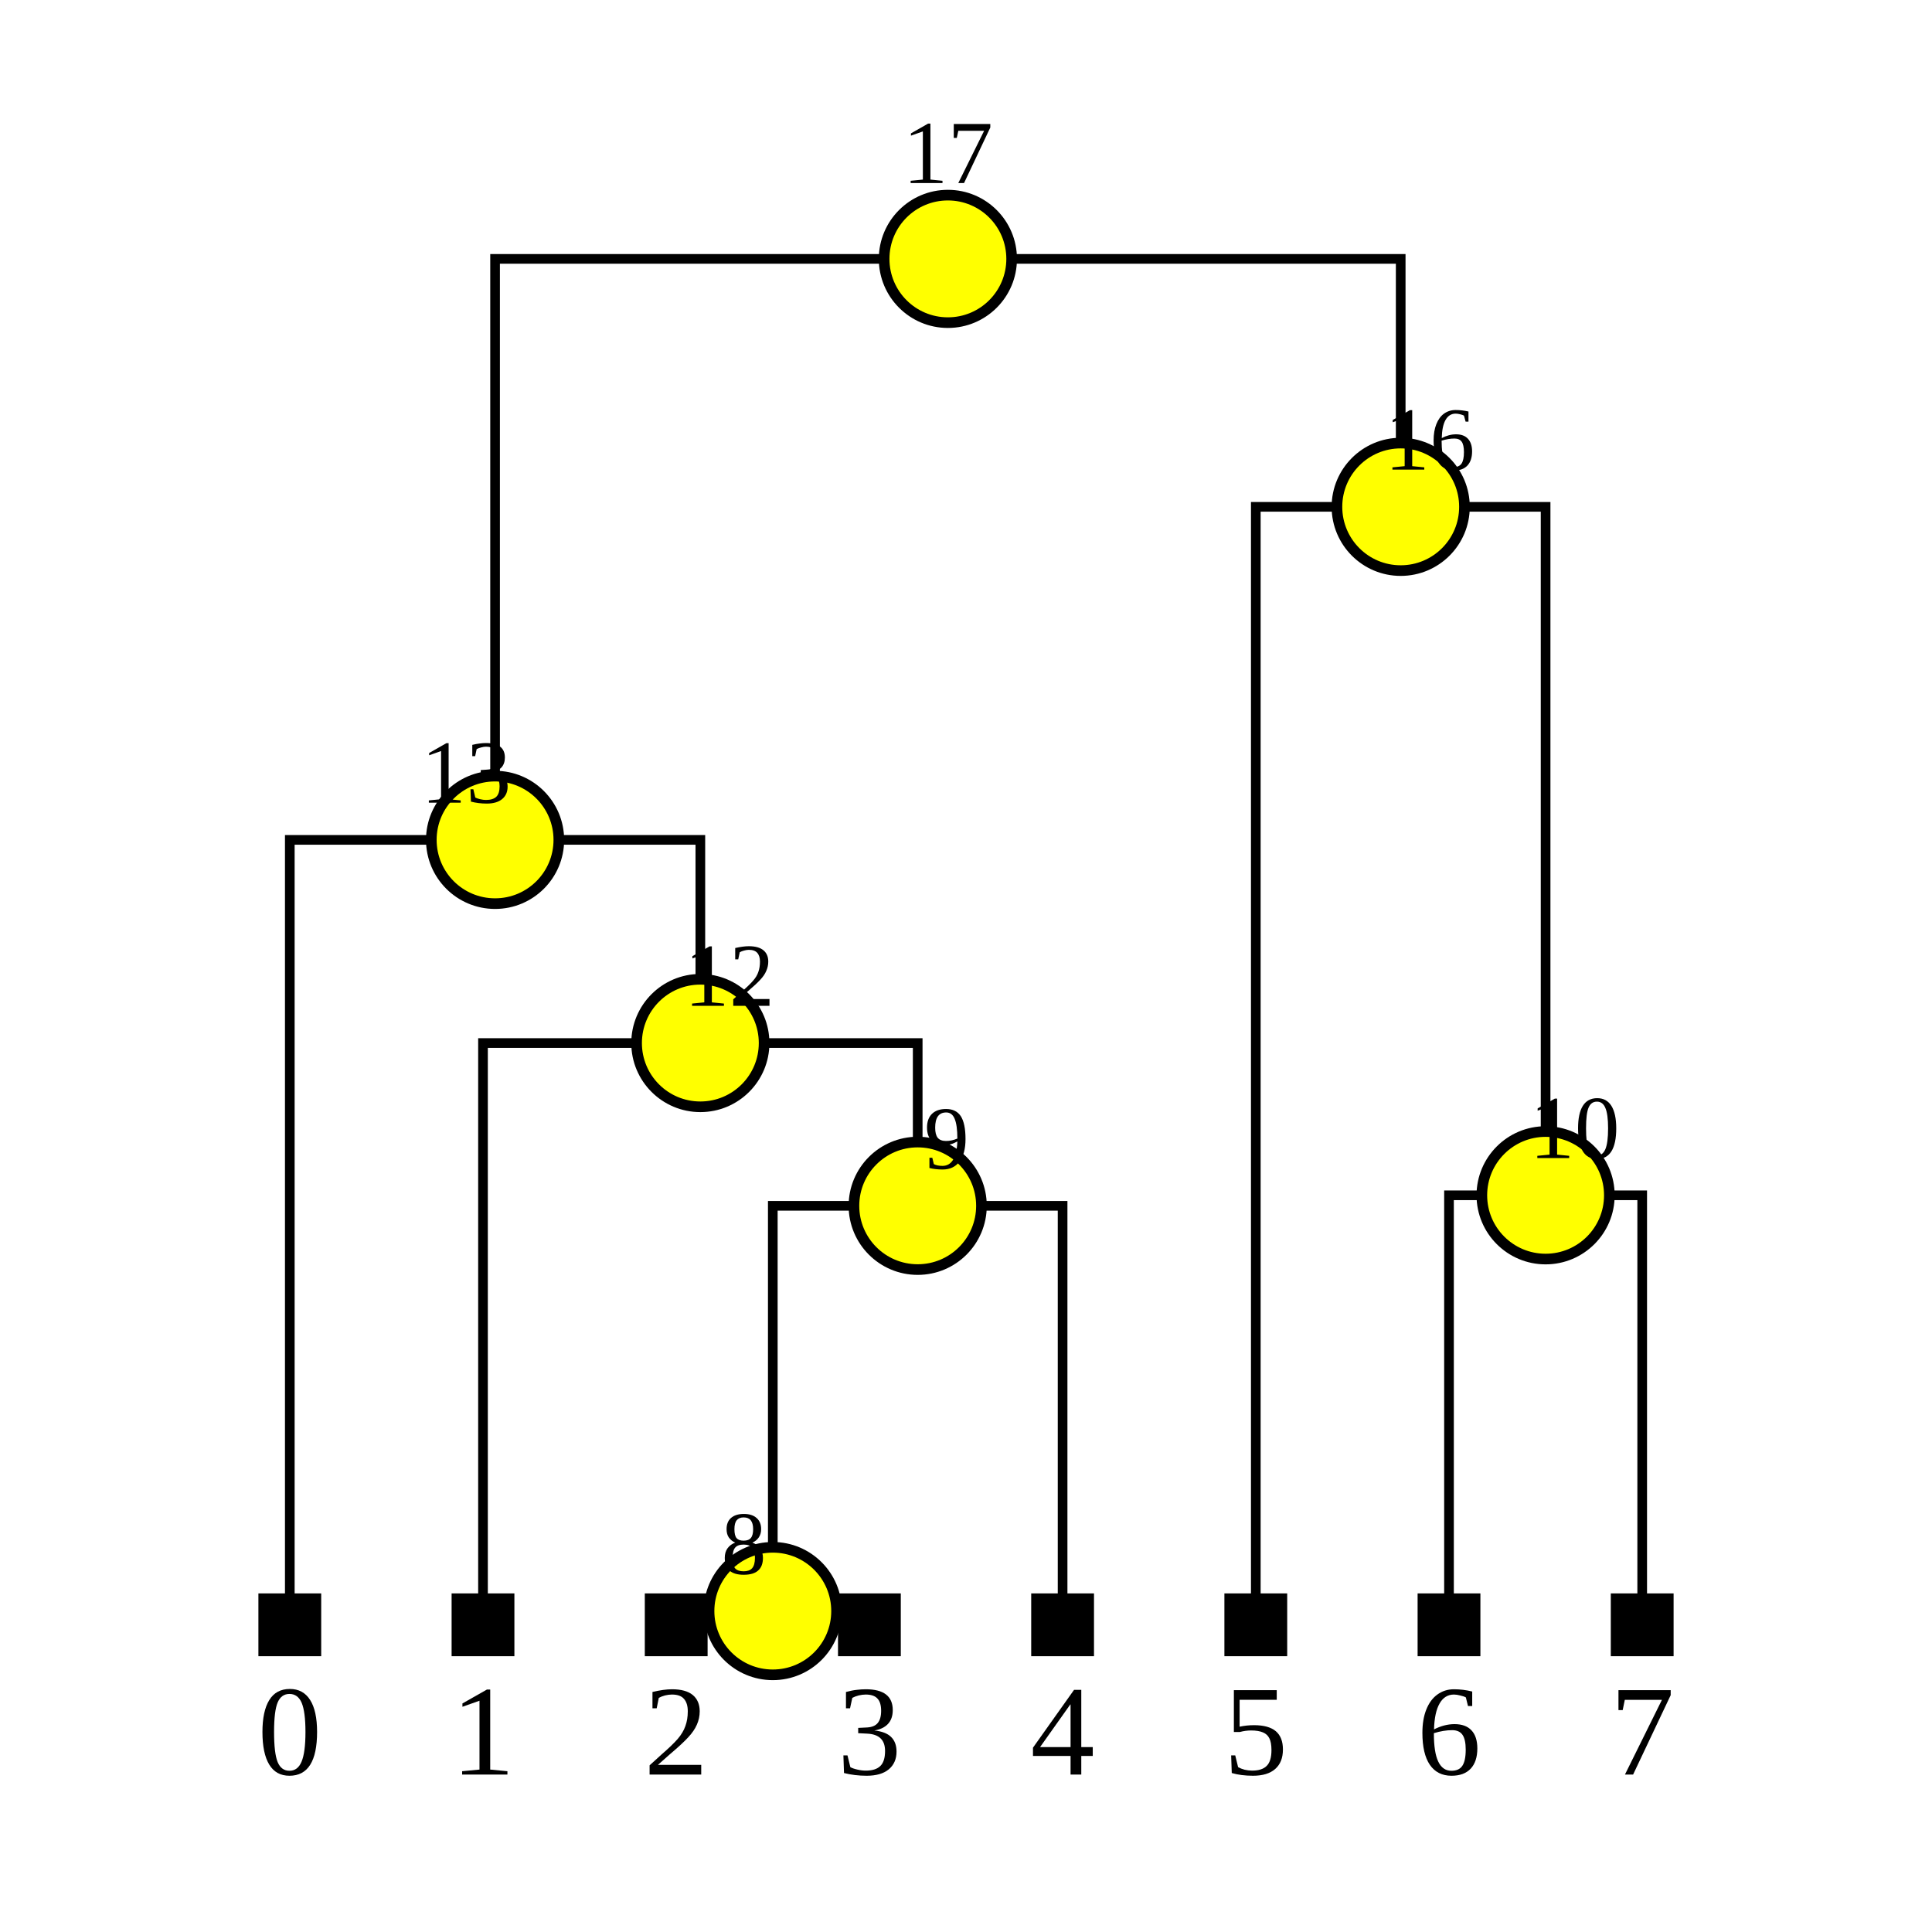
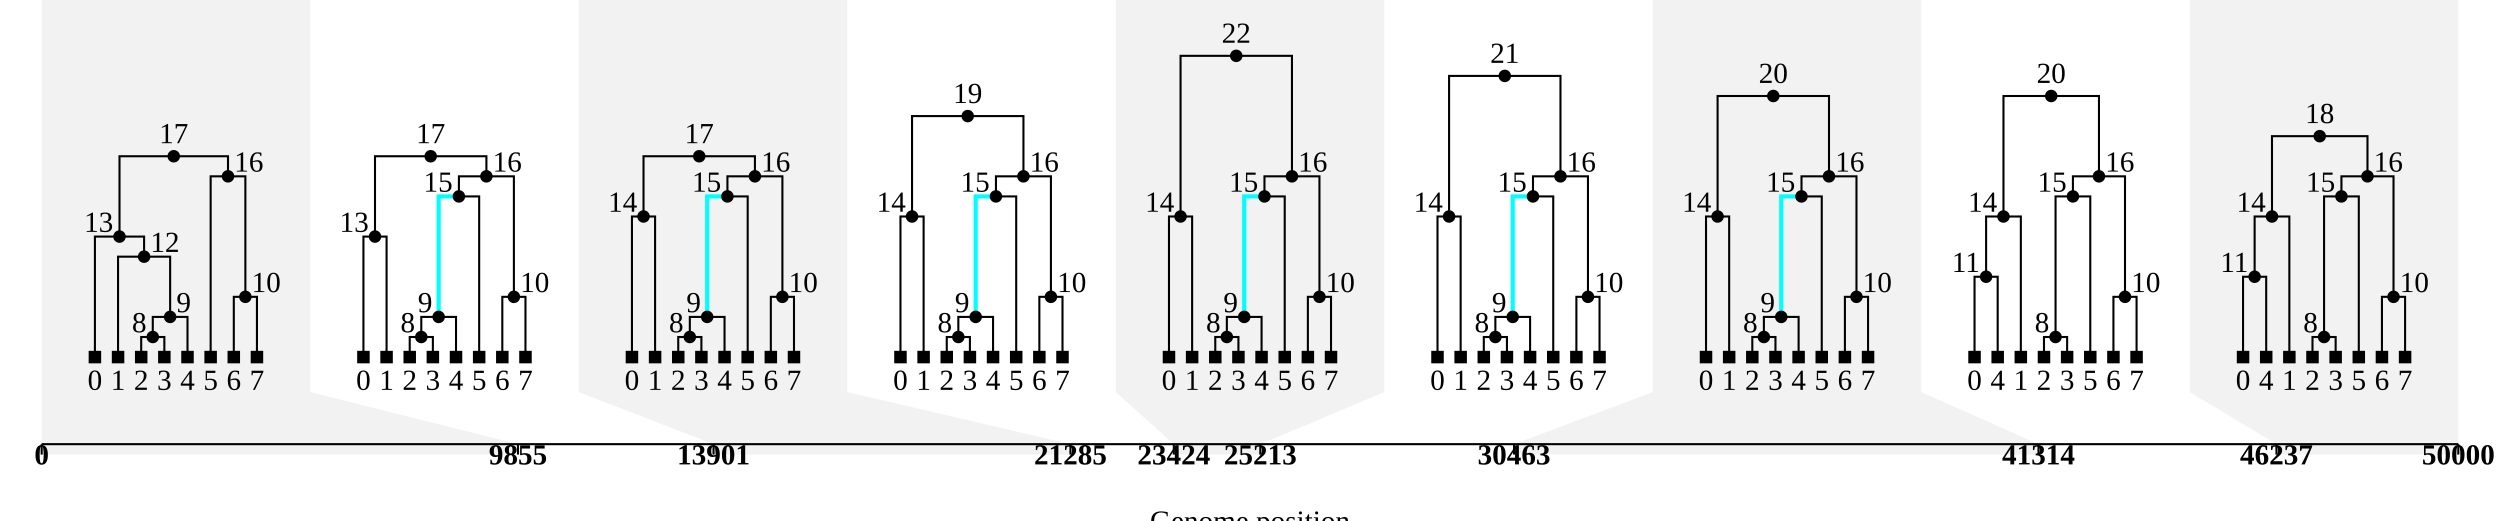
- <svg xmlns="http://www.w3.org/2000/svg" baseProfile="full" height="200" version="1.1" width="200">
+ <svg xmlns="http://www.w3.org/2000/svg" baseProfile="full" height="250" version="1.1" width="1200">
  <defs>
-     <style type="text/css">.background path {fill: #808080; fill-opacity:0}.background path:nth-child(odd) {fill-opacity:.1}.axes {font-size: 14px}.x-axis .tick .lab {font-weight: bold}.axes, .tree {font-size: 14px; text-anchor:middle}.y-axis line.grid {stroke: #FAFAFA}.y-axis &gt; .lab text {transform: translateX(0.8em) rotate(-90deg)}.x-axis .tick g {transform: translateY(0.9em)}.x-axis &gt; .lab text {transform: translateY(-0.8em)}.axes line, .edge {stroke:black; fill:none}.node &gt; .sym {fill: black; stroke: none}.site &gt; .sym {stroke: black}.mut text {fill: red; font-style: italic}.mut.extra text {fill: hotpink}.mut line {fill: none; stroke: none}.mut .sym {fill: none; stroke: red}.mut.extra .sym {stroke: hotpink}.node .mut .sym {stroke-width: 1.5px}.tree text, .tree-sequence text {dominant-baseline: central}.plotbox .lab.lft {text-anchor: end}.plotbox .lab.rgt {text-anchor: start}.node &gt; .sym {transform: scale(2.2); fill: yellow; stroke: black; stroke-width: 0.5px}.node.leaf &gt; .sym {transform: scale(1); fill:black}.tree .node &gt; .lab {transform: translate(0, 0); text-anchor: middle; font-size: 7pt}.node.leaf &gt; .lab {transform: translate(0, 12px); font-size: 10pt}</style>
+     <style type="text/css">.background path {fill: #808080; fill-opacity:0}.background path:nth-child(odd) {fill-opacity:.1}.axes {font-size: 14px}.x-axis .tick .lab {font-weight: bold}.axes, .tree {font-size: 14px; text-anchor:middle}.y-axis line.grid {stroke: #FAFAFA}.y-axis &gt; .lab text {transform: translateX(0.8em) rotate(-90deg)}.x-axis .tick g {transform: translateY(0.9em)}.x-axis &gt; .lab text {transform: translateY(-0.8em)}.axes line, .edge {stroke:black; fill:none}.node &gt; .sym {fill: black; stroke: none}.site &gt; .sym {stroke: black}.mut text {fill: red; font-style: italic}.mut.extra text {fill: hotpink}.mut line {fill: none; stroke: none}.mut .sym {fill: none; stroke: red}.mut.extra .sym {stroke: hotpink}.node .mut .sym {stroke-width: 1.5px}.tree text, .tree-sequence text {dominant-baseline: central}.plotbox .lab.lft {text-anchor: end}.plotbox .lab.rgt {text-anchor: start}.a15.n9 &gt; .edge {stroke: cyan; stroke-width: 2px}</style>
  </defs>
-   <g class="tree t0">
-     <g class="plotbox">
-       <g class="node n17 p3 root" transform="translate(98.125 26.8)">
-         <g class="a17 node n13 p3" transform="translate(-46.875 60.1436)">
-           <g class="a13 i0 leaf node n0 p0 sample" transform="translate(-21.25 81.2564)">
-             <path class="edge" d="M 0 0 V -81.256 H 21.25" />
-             <rect class="sym" height="6" width="6" x="-3" y="-3" />
-             <text class="lab" transform="translate(0 11)">0</text>
-           </g>
-           <g class="a13 node n12 p3" transform="translate(21.25 21.0315)">
-             <g class="a12 i0 leaf node n1 p0 sample" transform="translate(-22.5 60.2248)">
-               <path class="edge" d="M 0 0 V -60.225 H 22.5" />
-               <rect class="sym" height="6" width="6" x="-3" y="-3" />
-               <text class="lab" transform="translate(0 11)">1</text>
-             </g>
-             <g class="a12 node n9 p3" transform="translate(22.5 16.8503)">
-               <g class="a9 i2 leaf node n4 p1 sample" transform="translate(15 43.3745)">
-                 <path class="edge" d="M 0 0 V -43.374 H -15" />
-                 <rect class="sym" height="6" width="6" x="-3" y="-3" />
-                 <text class="lab" transform="translate(0 11)">4</text>
-               </g>
-               <g class="a9 node n8 p0" transform="translate(-15 41.9522)">
-                 <g class="a8 i1 leaf node n2 p0 sample" transform="translate(-10 1.42233)">
-                   <path class="edge" d="M 0 0 V -1.422 H 10" />
-                   <rect class="sym" height="6" width="6" x="-3" y="-3" />
-                   <text class="lab" transform="translate(0 11)">2</text>
-                 </g>
-                 <g class="a8 i1 leaf node n3 p0 sample" transform="translate(10 1.42233)">
-                   <path class="edge" d="M 0 0 V -1.422 H -10" />
-                   <rect class="sym" height="6" width="6" x="-3" y="-3" />
-                   <text class="lab" transform="translate(0 11)">3</text>
-                 </g>
-                 <path class="edge" d="M 0 0 V -41.952 H 15" />
-                 <circle class="sym" cx="0" cy="0" r="3" />
-                 <text class="lab lft" transform="translate(-3 -7.0)">8</text>
-               </g>
-               <path class="edge" d="M 0 0 V -16.85 H -22.5" />
-               <circle class="sym" cx="0" cy="0" r="3" />
-               <text class="lab rgt" transform="translate(3 -7.0)">9</text>
-             </g>
-             <path class="edge" d="M 0 0 V -21.032 H -21.25" />
-             <circle class="sym" cx="0" cy="0" r="3" />
-             <text class="lab rgt" transform="translate(3 -7.0)">12</text>
-           </g>
-           <path class="edge" d="M 0 0 V -60.144 H 46.875" />
-           <circle class="sym" cx="0" cy="0" r="3" />
-           <text class="lab lft" transform="translate(-3 -7.0)">13</text>
-         </g>
-         <g class="a17 node n16 p3" transform="translate(46.875 25.6676)">
-           <g class="a16 i2 leaf node n5 p1 sample" transform="translate(-15 115.732)">
-             <path class="edge" d="M 0 0 V -115.732 H 15" />
-             <rect class="sym" height="6" width="6" x="-3" y="-3" />
-             <text class="lab" transform="translate(0 11)">5</text>
-           </g>
-           <g class="a16 node n10 p3" transform="translate(15 71.2691)">
-             <g class="a10 i3 leaf node n6 p2 sample" transform="translate(-10 44.4633)">
-               <path class="edge" d="M 0 0 V -44.463 H 10" />
-               <rect class="sym" height="6" width="6" x="-3" y="-3" />
-               <text class="lab" transform="translate(0 11)">6</text>
-             </g>
-             <g class="a10 i3 leaf node n7 p2 sample" transform="translate(10 44.4633)">
-               <path class="edge" d="M 0 0 V -44.463 H -10" />
-               <rect class="sym" height="6" width="6" x="-3" y="-3" />
-               <text class="lab" transform="translate(0 11)">7</text>
-             </g>
-             <path class="edge" d="M 0 0 V -71.269 H -15" />
-             <circle class="sym" cx="0" cy="0" r="3" />
-             <text class="lab rgt" transform="translate(3 -7.0)">10</text>
-           </g>
-           <path class="edge" d="M 0 0 V -25.668 H -46.875" />
-           <circle class="sym" cx="0" cy="0" r="3" />
-           <text class="lab rgt" transform="translate(3 -7.0)">16</text>
-         </g>
-         <circle class="sym" cx="0" cy="0" r="3" />
-         <text class="lab" transform="translate(0 -11)">17</text>
+   <g class="tree-sequence">
+     <g class="background">
+       <path d="M20,0 l128.889,0 l0,188.2 l99.747,25 l0,5 l-228.636,0 l0,-5 l0,-25 l0,-188.2z" />
+       <path d="M148.889,0 l128.889,0 l0,188.2 l64.725,25 l0,5 l-93.867,0 l0,-5 l-99.747,-25 l0,-188.2z" />
+       <path d="M277.778,0 l128.889,0 l0,188.2 l107.145,25 l0,5 l-171.309,0 l0,-5 l-64.725,-25 l0,-188.2z" />
+       <path d="M406.667,0 l128.889,0 l0,188.2 l27.881,25 l0,5 l-49.625,0 l0,-5 l-107.145,-25 l0,-188.2z" />
+       <path d="M535.556,0 l128.889,0 l0,188.2 l-59.503,25 l0,5 l-41.505,0 l0,-5 l-27.881,-25 l0,-188.2z" />
+       <path d="M664.444,0 l128.889,0 l0,188.2 l-66.592,25 l0,5 l-121.8,0 l0,-5 l59.503,-25 l0,-188.2z" />
+       <path d="M793.333,0 l128.889,0 l0,188.2 l56.263,25 l0,5 l-251.743,0 l0,-5 l66.592,-25 l0,-188.2z" />
+       <path d="M922.222,0 l128.889,0 l0,188.2 l41.587,25 l0,5 l-114.214,0 l0,-5 l-56.263,-25 l0,-188.2z" />
+       <path d="M1051.11,0 l128.889,0 l0,188.2 l0,25 l0,5 l-87.302,0 l0,-5 l-41.587,-25 l0,-188.2z" />
+     </g>
+     <g class="axes">
+       <g class="x-axis">
+         <g class="lab" transform="translate(600,250)">
+           <text text-anchor="middle">Genome position</text>
+         </g>
+         <line x1="20" x2="1180" y1="213.2" y2="213.2" />
+         <g class="tick" transform="translate(20 213.2)">
+           <line x1="0" x2="0" y1="0" y2="5" />
+           <g class="lab" transform="translate(0,5)">
+             <text>0</text>
+           </g>
+         </g>
+         <g class="tick" transform="translate(248.636 213.2)">
+           <line x1="0" x2="0" y1="0" y2="5" />
+           <g class="lab" transform="translate(0,5)">
+             <text>9855</text>
+           </g>
+         </g>
+         <g class="tick" transform="translate(342.503 213.2)">
+           <line x1="0" x2="0" y1="0" y2="5" />
+           <g class="lab" transform="translate(0,5)">
+             <text>13901</text>
+           </g>
+         </g>
+         <g class="tick" transform="translate(513.812 213.2)">
+           <line x1="0" x2="0" y1="0" y2="5" />
+           <g class="lab" transform="translate(0,5)">
+             <text>21285</text>
+           </g>
+         </g>
+         <g class="tick" transform="translate(563.437 213.2)">
+           <line x1="0" x2="0" y1="0" y2="5" />
+           <g class="lab" transform="translate(0,5)">
+             <text>23424</text>
+           </g>
+         </g>
+         <g class="tick" transform="translate(604.942 213.2)">
+           <line x1="0" x2="0" y1="0" y2="5" />
+           <g class="lab" transform="translate(0,5)">
+             <text>25213</text>
+           </g>
+         </g>
+         <g class="tick" transform="translate(726.742 213.2)">
+           <line x1="0" x2="0" y1="0" y2="5" />
+           <g class="lab" transform="translate(0,5)">
+             <text>30463</text>
+           </g>
+         </g>
+         <g class="tick" transform="translate(978.485 213.2)">
+           <line x1="0" x2="0" y1="0" y2="5" />
+           <g class="lab" transform="translate(0,5)">
+             <text>41314</text>
+           </g>
+         </g>
+         <g class="tick" transform="translate(1092.7 213.2)">
+           <line x1="0" x2="0" y1="0" y2="5" />
+           <g class="lab" transform="translate(0,5)">
+             <text>46237</text>
+           </g>
+         </g>
+         <g class="tick" transform="translate(1180 213.2)">
+           <line x1="0" x2="0" y1="0" y2="5" />
+           <g class="lab" transform="translate(0,5)">
+             <text>50000</text>
+           </g>
+         </g>
+       </g>
+     </g>
+     <g class="plotbox trees">
+       <g class="tree t0" transform="translate(20 0)">
+         <g class="plotbox">
+           <g class="node n17 p3 root" transform="translate(63.4028 75)">
+             <g class="a17 node n13 p3" transform="translate(-26.0417 38.56)">
+               <g class="a13 i0 leaf node n0 p0 sample" transform="translate(-11.8056 57.84)">
+                 <path class="edge" d="M 0 0 V -57.84 H 11.806" />
+                 <rect class="sym" height="6" width="6" x="-3" y="-3" />
+                 <text class="lab" transform="translate(0 11)">0</text>
+               </g>
+               <g class="a13 node n12 p3" transform="translate(11.8056 9.64)">
+                 <g class="a12 i0 leaf node n1 p0 sample" transform="translate(-12.5 48.2)">
+                   <path class="edge" d="M 0 0 V -48.2 H 12.5" />
+                   <rect class="sym" height="6" width="6" x="-3" y="-3" />
+                   <text class="lab" transform="translate(0 11)">1</text>
+                 </g>
+                 <g class="a12 node n9 p3" transform="translate(12.5 28.92)">
+                   <g class="a9 i2 leaf node n4 p1 sample" transform="translate(8.33333 19.28)">
+                     <path class="edge" d="M 0 0 V -19.28 H -8.333" />
+                     <rect class="sym" height="6" width="6" x="-3" y="-3" />
+                     <text class="lab" transform="translate(0 11)">4</text>
+                   </g>
+                   <g class="a9 node n8 p0" transform="translate(-8.33333 9.64)">
+                     <g class="a8 i1 leaf node n2 p0 sample" transform="translate(-5.55556 9.64)">
+                       <path class="edge" d="M 0 0 V -9.64 H 5.556" />
+                       <rect class="sym" height="6" width="6" x="-3" y="-3" />
+                       <text class="lab" transform="translate(0 11)">2</text>
+                     </g>
+                     <g class="a8 i1 leaf node n3 p0 sample" transform="translate(5.55556 9.64)">
+                       <path class="edge" d="M 0 0 V -9.64 H -5.556" />
+                       <rect class="sym" height="6" width="6" x="-3" y="-3" />
+                       <text class="lab" transform="translate(0 11)">3</text>
+                     </g>
+                     <path class="edge" d="M 0 0 V -9.64 H 8.333" />
+                     <circle class="sym" cx="0" cy="0" r="3" />
+                     <text class="lab lft" transform="translate(-3 -7.0)">8</text>
+                   </g>
+                   <path class="edge" d="M 0 0 V -28.92 H -12.5" />
+                   <circle class="sym" cx="0" cy="0" r="3" />
+                   <text class="lab rgt" transform="translate(3 -7.0)">9</text>
+                 </g>
+                 <path class="edge" d="M 0 0 V -9.64 H -11.806" />
+                 <circle class="sym" cx="0" cy="0" r="3" />
+                 <text class="lab rgt" transform="translate(3 -7.0)">12</text>
+               </g>
+               <path class="edge" d="M 0 0 V -38.56 H 26.042" />
+               <circle class="sym" cx="0" cy="0" r="3" />
+               <text class="lab lft" transform="translate(-3 -7.0)">13</text>
+             </g>
+             <g class="a17 node n16 p3" transform="translate(26.0417 9.64)">
+               <g class="a16 i2 leaf node n5 p1 sample" transform="translate(-8.33333 86.76)">
+                 <path class="edge" d="M 0 0 V -86.76 H 8.333" />
+                 <rect class="sym" height="6" width="6" x="-3" y="-3" />
+                 <text class="lab" transform="translate(0 11)">5</text>
+               </g>
+               <g class="a16 node n10 p3" transform="translate(8.33333 57.84)">
+                 <g class="a10 i3 leaf node n6 p2 sample" transform="translate(-5.55556 28.92)">
+                   <path class="edge" d="M 0 0 V -28.92 H 5.556" />
+                   <rect class="sym" height="6" width="6" x="-3" y="-3" />
+                   <text class="lab" transform="translate(0 11)">6</text>
+                 </g>
+                 <g class="a10 i3 leaf node n7 p2 sample" transform="translate(5.55556 28.92)">
+                   <path class="edge" d="M 0 0 V -28.92 H -5.556" />
+                   <rect class="sym" height="6" width="6" x="-3" y="-3" />
+                   <text class="lab" transform="translate(0 11)">7</text>
+                 </g>
+                 <path class="edge" d="M 0 0 V -57.84 H -8.333" />
+                 <circle class="sym" cx="0" cy="0" r="3" />
+                 <text class="lab rgt" transform="translate(3 -7.0)">10</text>
+               </g>
+               <path class="edge" d="M 0 0 V -9.64 H -26.042" />
+               <circle class="sym" cx="0" cy="0" r="3" />
+               <text class="lab rgt" transform="translate(3 -7.0)">16</text>
+             </g>
+             <circle class="sym" cx="0" cy="0" r="3" />
+             <text class="lab" transform="translate(0 -11)">17</text>
+           </g>
+         </g>
+       </g>
+       <g class="tree t1" transform="translate(148.889 0)">
+         <g class="plotbox">
+           <g class="node n17 p3 root" transform="translate(57.8472 75)">
+             <g class="a17 node n13 p3" transform="translate(-26.7361 38.56)">
+               <g class="a13 i0 leaf node n0 p0 sample" transform="translate(-5.55556 57.84)">
+                 <path class="edge" d="M 0 0 V -57.84 H 5.556" />
+                 <rect class="sym" height="6" width="6" x="-3" y="-3" />
+                 <text class="lab" transform="translate(0 11)">0</text>
+               </g>
+               <g class="a13 i0 leaf node n1 p0 sample" transform="translate(5.55556 57.84)">
+                 <path class="edge" d="M 0 0 V -57.84 H -5.556" />
+                 <rect class="sym" height="6" width="6" x="-3" y="-3" />
+                 <text class="lab" transform="translate(0 11)">1</text>
+               </g>
+               <path class="edge" d="M 0 0 V -38.56 H 26.736" />
+               <circle class="sym" cx="0" cy="0" r="3" />
+               <text class="lab lft" transform="translate(-3 -7.0)">13</text>
+             </g>
+             <g class="a17 node n16 p3" transform="translate(26.7361 9.64)">
+               <g class="a16 node n10 p3" transform="translate(13.1944 57.84)">
+                 <g class="a10 i3 leaf node n6 p2 sample" transform="translate(-5.55556 28.92)">
+                   <path class="edge" d="M 0 0 V -28.92 H 5.556" />
+                   <rect class="sym" height="6" width="6" x="-3" y="-3" />
+                   <text class="lab" transform="translate(0 11)">6</text>
+                 </g>
+                 <g class="a10 i3 leaf node n7 p2 sample" transform="translate(5.55556 28.92)">
+                   <path class="edge" d="M 0 0 V -28.92 H -5.556" />
+                   <rect class="sym" height="6" width="6" x="-3" y="-3" />
+                   <text class="lab" transform="translate(0 11)">7</text>
+                 </g>
+                 <path class="edge" d="M 0 0 V -57.84 H -13.194" />
+                 <circle class="sym" cx="0" cy="0" r="3" />
+                 <text class="lab rgt" transform="translate(3 -7.0)">10</text>
+               </g>
+               <g class="a16 node n15 p3" transform="translate(-13.1944 9.64)">
+                 <g class="a15 i2 leaf node n5 p1 sample" transform="translate(9.72222 77.12)">
+                   <path class="edge" d="M 0 0 V -77.12 H -9.722" />
+                   <rect class="sym" height="6" width="6" x="-3" y="-3" />
+                   <text class="lab" transform="translate(0 11)">5</text>
+                 </g>
+                 <g class="a15 node n9 p3" transform="translate(-9.72222 57.84)">
+                   <g class="a9 i2 leaf node n4 p1 sample" transform="translate(8.33333 19.28)">
+                     <path class="edge" d="M 0 0 V -19.28 H -8.333" />
+                     <rect class="sym" height="6" width="6" x="-3" y="-3" />
+                     <text class="lab" transform="translate(0 11)">4</text>
+                   </g>
+                   <g class="a9 node n8 p0" transform="translate(-8.33333 9.64)">
+                     <g class="a8 i1 leaf node n2 p0 sample" transform="translate(-5.55556 9.64)">
+                       <path class="edge" d="M 0 0 V -9.64 H 5.556" />
+                       <rect class="sym" height="6" width="6" x="-3" y="-3" />
+                       <text class="lab" transform="translate(0 11)">2</text>
+                     </g>
+                     <g class="a8 i1 leaf node n3 p0 sample" transform="translate(5.55556 9.64)">
+                       <path class="edge" d="M 0 0 V -9.64 H -5.556" />
+                       <rect class="sym" height="6" width="6" x="-3" y="-3" />
+                       <text class="lab" transform="translate(0 11)">3</text>
+                     </g>
+                     <path class="edge" d="M 0 0 V -9.64 H 8.333" />
+                     <circle class="sym" cx="0" cy="0" r="3" />
+                     <text class="lab lft" transform="translate(-3 -7.0)">8</text>
+                   </g>
+                   <path class="edge" d="M 0 0 V -57.84 H 9.722" />
+                   <circle class="sym" cx="0" cy="0" r="3" />
+                   <text class="lab lft" transform="translate(-3 -7.0)">9</text>
+                 </g>
+                 <path class="edge" d="M 0 0 V -9.64 H 13.194" />
+                 <circle class="sym" cx="0" cy="0" r="3" />
+                 <text class="lab lft" transform="translate(-3 -7.0)">15</text>
+               </g>
+               <path class="edge" d="M 0 0 V -9.64 H -26.736" />
+               <circle class="sym" cx="0" cy="0" r="3" />
+               <text class="lab rgt" transform="translate(3 -7.0)">16</text>
+             </g>
+             <circle class="sym" cx="0" cy="0" r="3" />
+             <text class="lab" transform="translate(0 -11)">17</text>
+           </g>
+         </g>
+       </g>
+       <g class="tree t2" transform="translate(277.778 0)">
+         <g class="plotbox">
+           <g class="node n17 p3 root" transform="translate(57.8472 75)">
+             <g class="a17 node n16 p3" transform="translate(26.7361 9.64)">
+               <g class="a16 node n10 p3" transform="translate(13.1944 57.84)">
+                 <g class="a10 i3 leaf node n6 p2 sample" transform="translate(-5.55556 28.92)">
+                   <path class="edge" d="M 0 0 V -28.92 H 5.556" />
+                   <rect class="sym" height="6" width="6" x="-3" y="-3" />
+                   <text class="lab" transform="translate(0 11)">6</text>
+                 </g>
+                 <g class="a10 i3 leaf node n7 p2 sample" transform="translate(5.55556 28.92)">
+                   <path class="edge" d="M 0 0 V -28.92 H -5.556" />
+                   <rect class="sym" height="6" width="6" x="-3" y="-3" />
+                   <text class="lab" transform="translate(0 11)">7</text>
+                 </g>
+                 <path class="edge" d="M 0 0 V -57.84 H -13.194" />
+                 <circle class="sym" cx="0" cy="0" r="3" />
+                 <text class="lab rgt" transform="translate(3 -7.0)">10</text>
+               </g>
+               <g class="a16 node n15 p3" transform="translate(-13.1944 9.64)">
+                 <g class="a15 i2 leaf node n5 p1 sample" transform="translate(9.72222 77.12)">
+                   <path class="edge" d="M 0 0 V -77.12 H -9.722" />
+                   <rect class="sym" height="6" width="6" x="-3" y="-3" />
+                   <text class="lab" transform="translate(0 11)">5</text>
+                 </g>
+                 <g class="a15 node n9 p3" transform="translate(-9.72222 57.84)">
+                   <g class="a9 i2 leaf node n4 p1 sample" transform="translate(8.33333 19.28)">
+                     <path class="edge" d="M 0 0 V -19.28 H -8.333" />
+                     <rect class="sym" height="6" width="6" x="-3" y="-3" />
+                     <text class="lab" transform="translate(0 11)">4</text>
+                   </g>
+                   <g class="a9 node n8 p0" transform="translate(-8.33333 9.64)">
+                     <g class="a8 i1 leaf node n2 p0 sample" transform="translate(-5.55556 9.64)">
+                       <path class="edge" d="M 0 0 V -9.64 H 5.556" />
+                       <rect class="sym" height="6" width="6" x="-3" y="-3" />
+                       <text class="lab" transform="translate(0 11)">2</text>
+                     </g>
+                     <g class="a8 i1 leaf node n3 p0 sample" transform="translate(5.55556 9.64)">
+                       <path class="edge" d="M 0 0 V -9.64 H -5.556" />
+                       <rect class="sym" height="6" width="6" x="-3" y="-3" />
+                       <text class="lab" transform="translate(0 11)">3</text>
+                     </g>
+                     <path class="edge" d="M 0 0 V -9.64 H 8.333" />
+                     <circle class="sym" cx="0" cy="0" r="3" />
+                     <text class="lab lft" transform="translate(-3 -7.0)">8</text>
+                   </g>
+                   <path class="edge" d="M 0 0 V -57.84 H 9.722" />
+                   <circle class="sym" cx="0" cy="0" r="3" />
+                   <text class="lab lft" transform="translate(-3 -7.0)">9</text>
+                 </g>
+                 <path class="edge" d="M 0 0 V -9.64 H 13.194" />
+                 <circle class="sym" cx="0" cy="0" r="3" />
+                 <text class="lab lft" transform="translate(-3 -7.0)">15</text>
+               </g>
+               <path class="edge" d="M 0 0 V -9.64 H -26.736" />
+               <circle class="sym" cx="0" cy="0" r="3" />
+               <text class="lab rgt" transform="translate(3 -7.0)">16</text>
+             </g>
+             <g class="a17 node n14 p3" transform="translate(-26.7361 28.92)">
+               <g class="a14 i0 leaf node n0 p0 sample" transform="translate(-5.55556 67.48)">
+                 <path class="edge" d="M 0 0 V -67.48 H 5.556" />
+                 <rect class="sym" height="6" width="6" x="-3" y="-3" />
+                 <text class="lab" transform="translate(0 11)">0</text>
+               </g>
+               <g class="a14 i0 leaf node n1 p0 sample" transform="translate(5.55556 67.48)">
+                 <path class="edge" d="M 0 0 V -67.48 H -5.556" />
+                 <rect class="sym" height="6" width="6" x="-3" y="-3" />
+                 <text class="lab" transform="translate(0 11)">1</text>
+               </g>
+               <path class="edge" d="M 0 0 V -28.92 H 26.736" />
+               <circle class="sym" cx="0" cy="0" r="3" />
+               <text class="lab lft" transform="translate(-3 -7.0)">14</text>
+             </g>
+             <circle class="sym" cx="0" cy="0" r="3" />
+             <text class="lab" transform="translate(0 -11)">17</text>
+           </g>
+         </g>
+       </g>
+       <g class="tree t3" transform="translate(406.667 0)">
+         <g class="plotbox">
+           <g class="node n19 p3 root" transform="translate(57.8472 55.72)">
+             <g class="a19 node n14 p3" transform="translate(-26.7361 48.2)">
+               <g class="a14 i0 leaf node n0 p0 sample" transform="translate(-5.55556 67.48)">
+                 <path class="edge" d="M 0 0 V -67.48 H 5.556" />
+                 <rect class="sym" height="6" width="6" x="-3" y="-3" />
+                 <text class="lab" transform="translate(0 11)">0</text>
+               </g>
+               <g class="a14 i0 leaf node n1 p0 sample" transform="translate(5.55556 67.48)">
+                 <path class="edge" d="M 0 0 V -67.48 H -5.556" />
+                 <rect class="sym" height="6" width="6" x="-3" y="-3" />
+                 <text class="lab" transform="translate(0 11)">1</text>
+               </g>
+               <path class="edge" d="M 0 0 V -48.2 H 26.736" />
+               <circle class="sym" cx="0" cy="0" r="3" />
+               <text class="lab lft" transform="translate(-3 -7.0)">14</text>
+             </g>
+             <g class="a19 node n16 p3" transform="translate(26.7361 28.92)">
+               <g class="a16 node n10 p3" transform="translate(13.1944 57.84)">
+                 <g class="a10 i3 leaf node n6 p2 sample" transform="translate(-5.55556 28.92)">
+                   <path class="edge" d="M 0 0 V -28.92 H 5.556" />
+                   <rect class="sym" height="6" width="6" x="-3" y="-3" />
+                   <text class="lab" transform="translate(0 11)">6</text>
+                 </g>
+                 <g class="a10 i3 leaf node n7 p2 sample" transform="translate(5.55556 28.92)">
+                   <path class="edge" d="M 0 0 V -28.92 H -5.556" />
+                   <rect class="sym" height="6" width="6" x="-3" y="-3" />
+                   <text class="lab" transform="translate(0 11)">7</text>
+                 </g>
+                 <path class="edge" d="M 0 0 V -57.84 H -13.194" />
+                 <circle class="sym" cx="0" cy="0" r="3" />
+                 <text class="lab rgt" transform="translate(3 -7.0)">10</text>
+               </g>
+               <g class="a16 node n15 p3" transform="translate(-13.1944 9.64)">
+                 <g class="a15 i2 leaf node n5 p1 sample" transform="translate(9.72222 77.12)">
+                   <path class="edge" d="M 0 0 V -77.12 H -9.722" />
+                   <rect class="sym" height="6" width="6" x="-3" y="-3" />
+                   <text class="lab" transform="translate(0 11)">5</text>
+                 </g>
+                 <g class="a15 node n9 p3" transform="translate(-9.72222 57.84)">
+                   <g class="a9 i2 leaf node n4 p1 sample" transform="translate(8.33333 19.28)">
+                     <path class="edge" d="M 0 0 V -19.28 H -8.333" />
+                     <rect class="sym" height="6" width="6" x="-3" y="-3" />
+                     <text class="lab" transform="translate(0 11)">4</text>
+                   </g>
+                   <g class="a9 node n8 p0" transform="translate(-8.33333 9.64)">
+                     <g class="a8 i1 leaf node n2 p0 sample" transform="translate(-5.55556 9.64)">
+                       <path class="edge" d="M 0 0 V -9.64 H 5.556" />
+                       <rect class="sym" height="6" width="6" x="-3" y="-3" />
+                       <text class="lab" transform="translate(0 11)">2</text>
+                     </g>
+                     <g class="a8 i1 leaf node n3 p0 sample" transform="translate(5.55556 9.64)">
+                       <path class="edge" d="M 0 0 V -9.64 H -5.556" />
+                       <rect class="sym" height="6" width="6" x="-3" y="-3" />
+                       <text class="lab" transform="translate(0 11)">3</text>
+                     </g>
+                     <path class="edge" d="M 0 0 V -9.64 H 8.333" />
+                     <circle class="sym" cx="0" cy="0" r="3" />
+                     <text class="lab lft" transform="translate(-3 -7.0)">8</text>
+                   </g>
+                   <path class="edge" d="M 0 0 V -57.84 H 9.722" />
+                   <circle class="sym" cx="0" cy="0" r="3" />
+                   <text class="lab lft" transform="translate(-3 -7.0)">9</text>
+                 </g>
+                 <path class="edge" d="M 0 0 V -9.64 H 13.194" />
+                 <circle class="sym" cx="0" cy="0" r="3" />
+                 <text class="lab lft" transform="translate(-3 -7.0)">15</text>
+               </g>
+               <path class="edge" d="M 0 0 V -28.92 H -26.736" />
+               <circle class="sym" cx="0" cy="0" r="3" />
+               <text class="lab rgt" transform="translate(3 -7.0)">16</text>
+             </g>
+             <circle class="sym" cx="0" cy="0" r="3" />
+             <text class="lab" transform="translate(0 -11)">19</text>
+           </g>
+         </g>
+       </g>
+       <g class="tree t4" transform="translate(535.556 0)">
+         <g class="plotbox">
+           <g class="node n22 p3 root" transform="translate(57.8472 26.8)">
+             <g class="a22 node n14 p3" transform="translate(-26.7361 77.12)">
+               <g class="a14 i0 leaf node n0 p0 sample" transform="translate(-5.55556 67.48)">
+                 <path class="edge" d="M 0 0 V -67.48 H 5.556" />
+                 <rect class="sym" height="6" width="6" x="-3" y="-3" />
+                 <text class="lab" transform="translate(0 11)">0</text>
+               </g>
+               <g class="a14 i0 leaf node n1 p0 sample" transform="translate(5.55556 67.48)">
+                 <path class="edge" d="M 0 0 V -67.48 H -5.556" />
+                 <rect class="sym" height="6" width="6" x="-3" y="-3" />
+                 <text class="lab" transform="translate(0 11)">1</text>
+               </g>
+               <path class="edge" d="M 0 0 V -77.12 H 26.736" />
+               <circle class="sym" cx="0" cy="0" r="3" />
+               <text class="lab lft" transform="translate(-3 -7.0)">14</text>
+             </g>
+             <g class="a22 node n16 p3" transform="translate(26.7361 57.84)">
+               <g class="a16 node n10 p3" transform="translate(13.1944 57.84)">
+                 <g class="a10 i3 leaf node n6 p2 sample" transform="translate(-5.55556 28.92)">
+                   <path class="edge" d="M 0 0 V -28.92 H 5.556" />
+                   <rect class="sym" height="6" width="6" x="-3" y="-3" />
+                   <text class="lab" transform="translate(0 11)">6</text>
+                 </g>
+                 <g class="a10 i3 leaf node n7 p2 sample" transform="translate(5.55556 28.92)">
+                   <path class="edge" d="M 0 0 V -28.92 H -5.556" />
+                   <rect class="sym" height="6" width="6" x="-3" y="-3" />
+                   <text class="lab" transform="translate(0 11)">7</text>
+                 </g>
+                 <path class="edge" d="M 0 0 V -57.84 H -13.194" />
+                 <circle class="sym" cx="0" cy="0" r="3" />
+                 <text class="lab rgt" transform="translate(3 -7.0)">10</text>
+               </g>
+               <g class="a16 node n15 p3" transform="translate(-13.1944 9.64)">
+                 <g class="a15 i2 leaf node n5 p1 sample" transform="translate(9.72222 77.12)">
+                   <path class="edge" d="M 0 0 V -77.12 H -9.722" />
+                   <rect class="sym" height="6" width="6" x="-3" y="-3" />
+                   <text class="lab" transform="translate(0 11)">5</text>
+                 </g>
+                 <g class="a15 node n9 p3" transform="translate(-9.72222 57.84)">
+                   <g class="a9 i2 leaf node n4 p1 sample" transform="translate(8.33333 19.28)">
+                     <path class="edge" d="M 0 0 V -19.28 H -8.333" />
+                     <rect class="sym" height="6" width="6" x="-3" y="-3" />
+                     <text class="lab" transform="translate(0 11)">4</text>
+                   </g>
+                   <g class="a9 node n8 p0" transform="translate(-8.33333 9.64)">
+                     <g class="a8 i1 leaf node n2 p0 sample" transform="translate(-5.55556 9.64)">
+                       <path class="edge" d="M 0 0 V -9.64 H 5.556" />
+                       <rect class="sym" height="6" width="6" x="-3" y="-3" />
+                       <text class="lab" transform="translate(0 11)">2</text>
+                     </g>
+                     <g class="a8 i1 leaf node n3 p0 sample" transform="translate(5.55556 9.64)">
+                       <path class="edge" d="M 0 0 V -9.64 H -5.556" />
+                       <rect class="sym" height="6" width="6" x="-3" y="-3" />
+                       <text class="lab" transform="translate(0 11)">3</text>
+                     </g>
+                     <path class="edge" d="M 0 0 V -9.64 H 8.333" />
+                     <circle class="sym" cx="0" cy="0" r="3" />
+                     <text class="lab lft" transform="translate(-3 -7.0)">8</text>
+                   </g>
+                   <path class="edge" d="M 0 0 V -57.84 H 9.722" />
+                   <circle class="sym" cx="0" cy="0" r="3" />
+                   <text class="lab lft" transform="translate(-3 -7.0)">9</text>
+                 </g>
+                 <path class="edge" d="M 0 0 V -9.64 H 13.194" />
+                 <circle class="sym" cx="0" cy="0" r="3" />
+                 <text class="lab lft" transform="translate(-3 -7.0)">15</text>
+               </g>
+               <path class="edge" d="M 0 0 V -57.84 H -26.736" />
+               <circle class="sym" cx="0" cy="0" r="3" />
+               <text class="lab rgt" transform="translate(3 -7.0)">16</text>
+             </g>
+             <circle class="sym" cx="0" cy="0" r="3" />
+             <text class="lab" transform="translate(0 -11)">22</text>
+           </g>
+         </g>
+       </g>
+       <g class="tree t5" transform="translate(664.444 0)">
+         <g class="plotbox">
+           <g class="node n21 p3 root" transform="translate(57.8472 36.44)">
+             <g class="a21 node n14 p3" transform="translate(-26.7361 67.48)">
+               <g class="a14 i0 leaf node n0 p0 sample" transform="translate(-5.55556 67.48)">
+                 <path class="edge" d="M 0 0 V -67.48 H 5.556" />
+                 <rect class="sym" height="6" width="6" x="-3" y="-3" />
+                 <text class="lab" transform="translate(0 11)">0</text>
+               </g>
+               <g class="a14 i0 leaf node n1 p0 sample" transform="translate(5.55556 67.48)">
+                 <path class="edge" d="M 0 0 V -67.48 H -5.556" />
+                 <rect class="sym" height="6" width="6" x="-3" y="-3" />
+                 <text class="lab" transform="translate(0 11)">1</text>
+               </g>
+               <path class="edge" d="M 0 0 V -67.48 H 26.736" />
+               <circle class="sym" cx="0" cy="0" r="3" />
+               <text class="lab lft" transform="translate(-3 -7.0)">14</text>
+             </g>
+             <g class="a21 node n16 p3" transform="translate(26.7361 48.2)">
+               <g class="a16 node n10 p3" transform="translate(13.1944 57.84)">
+                 <g class="a10 i3 leaf node n6 p2 sample" transform="translate(-5.55556 28.92)">
+                   <path class="edge" d="M 0 0 V -28.92 H 5.556" />
+                   <rect class="sym" height="6" width="6" x="-3" y="-3" />
+                   <text class="lab" transform="translate(0 11)">6</text>
+                 </g>
+                 <g class="a10 i3 leaf node n7 p2 sample" transform="translate(5.55556 28.92)">
+                   <path class="edge" d="M 0 0 V -28.92 H -5.556" />
+                   <rect class="sym" height="6" width="6" x="-3" y="-3" />
+                   <text class="lab" transform="translate(0 11)">7</text>
+                 </g>
+                 <path class="edge" d="M 0 0 V -57.84 H -13.194" />
+                 <circle class="sym" cx="0" cy="0" r="3" />
+                 <text class="lab rgt" transform="translate(3 -7.0)">10</text>
+               </g>
+               <g class="a16 node n15 p3" transform="translate(-13.1944 9.64)">
+                 <g class="a15 i2 leaf node n5 p1 sample" transform="translate(9.72222 77.12)">
+                   <path class="edge" d="M 0 0 V -77.12 H -9.722" />
+                   <rect class="sym" height="6" width="6" x="-3" y="-3" />
+                   <text class="lab" transform="translate(0 11)">5</text>
+                 </g>
+                 <g class="a15 node n9 p3" transform="translate(-9.72222 57.84)">
+                   <g class="a9 i2 leaf node n4 p1 sample" transform="translate(8.33333 19.28)">
+                     <path class="edge" d="M 0 0 V -19.28 H -8.333" />
+                     <rect class="sym" height="6" width="6" x="-3" y="-3" />
+                     <text class="lab" transform="translate(0 11)">4</text>
+                   </g>
+                   <g class="a9 node n8 p0" transform="translate(-8.33333 9.64)">
+                     <g class="a8 i1 leaf node n2 p0 sample" transform="translate(-5.55556 9.64)">
+                       <path class="edge" d="M 0 0 V -9.64 H 5.556" />
+                       <rect class="sym" height="6" width="6" x="-3" y="-3" />
+                       <text class="lab" transform="translate(0 11)">2</text>
+                     </g>
+                     <g class="a8 i1 leaf node n3 p0 sample" transform="translate(5.55556 9.64)">
+                       <path class="edge" d="M 0 0 V -9.64 H -5.556" />
+                       <rect class="sym" height="6" width="6" x="-3" y="-3" />
+                       <text class="lab" transform="translate(0 11)">3</text>
+                     </g>
+                     <path class="edge" d="M 0 0 V -9.64 H 8.333" />
+                     <circle class="sym" cx="0" cy="0" r="3" />
+                     <text class="lab lft" transform="translate(-3 -7.0)">8</text>
+                   </g>
+                   <path class="edge" d="M 0 0 V -57.84 H 9.722" />
+                   <circle class="sym" cx="0" cy="0" r="3" />
+                   <text class="lab lft" transform="translate(-3 -7.0)">9</text>
+                 </g>
+                 <path class="edge" d="M 0 0 V -9.64 H 13.194" />
+                 <circle class="sym" cx="0" cy="0" r="3" />
+                 <text class="lab lft" transform="translate(-3 -7.0)">15</text>
+               </g>
+               <path class="edge" d="M 0 0 V -48.2 H -26.736" />
+               <circle class="sym" cx="0" cy="0" r="3" />
+               <text class="lab rgt" transform="translate(3 -7.0)">16</text>
+             </g>
+             <circle class="sym" cx="0" cy="0" r="3" />
+             <text class="lab" transform="translate(0 -11)">21</text>
+           </g>
+         </g>
+       </g>
+       <g class="tree t6" transform="translate(793.333 0)">
+         <g class="plotbox">
+           <g class="node n20 p3 root" transform="translate(57.8472 46.08)">
+             <g class="a20 node n14 p3" transform="translate(-26.7361 57.84)">
+               <g class="a14 i0 leaf node n0 p0 sample" transform="translate(-5.55556 67.48)">
+                 <path class="edge" d="M 0 0 V -67.48 H 5.556" />
+                 <rect class="sym" height="6" width="6" x="-3" y="-3" />
+                 <text class="lab" transform="translate(0 11)">0</text>
+               </g>
+               <g class="a14 i0 leaf node n1 p0 sample" transform="translate(5.55556 67.48)">
+                 <path class="edge" d="M 0 0 V -67.48 H -5.556" />
+                 <rect class="sym" height="6" width="6" x="-3" y="-3" />
+                 <text class="lab" transform="translate(0 11)">1</text>
+               </g>
+               <path class="edge" d="M 0 0 V -57.84 H 26.736" />
+               <circle class="sym" cx="0" cy="0" r="3" />
+               <text class="lab lft" transform="translate(-3 -7.0)">14</text>
+             </g>
+             <g class="a20 node n16 p3" transform="translate(26.7361 38.56)">
+               <g class="a16 node n10 p3" transform="translate(13.1944 57.84)">
+                 <g class="a10 i3 leaf node n6 p2 sample" transform="translate(-5.55556 28.92)">
+                   <path class="edge" d="M 0 0 V -28.92 H 5.556" />
+                   <rect class="sym" height="6" width="6" x="-3" y="-3" />
+                   <text class="lab" transform="translate(0 11)">6</text>
+                 </g>
+                 <g class="a10 i3 leaf node n7 p2 sample" transform="translate(5.55556 28.92)">
+                   <path class="edge" d="M 0 0 V -28.92 H -5.556" />
+                   <rect class="sym" height="6" width="6" x="-3" y="-3" />
+                   <text class="lab" transform="translate(0 11)">7</text>
+                 </g>
+                 <path class="edge" d="M 0 0 V -57.84 H -13.194" />
+                 <circle class="sym" cx="0" cy="0" r="3" />
+                 <text class="lab rgt" transform="translate(3 -7.0)">10</text>
+               </g>
+               <g class="a16 node n15 p3" transform="translate(-13.1944 9.64)">
+                 <g class="a15 i2 leaf node n5 p1 sample" transform="translate(9.72222 77.12)">
+                   <path class="edge" d="M 0 0 V -77.12 H -9.722" />
+                   <rect class="sym" height="6" width="6" x="-3" y="-3" />
+                   <text class="lab" transform="translate(0 11)">5</text>
+                 </g>
+                 <g class="a15 node n9 p3" transform="translate(-9.72222 57.84)">
+                   <g class="a9 i2 leaf node n4 p1 sample" transform="translate(8.33333 19.28)">
+                     <path class="edge" d="M 0 0 V -19.28 H -8.333" />
+                     <rect class="sym" height="6" width="6" x="-3" y="-3" />
+                     <text class="lab" transform="translate(0 11)">4</text>
+                   </g>
+                   <g class="a9 node n8 p0" transform="translate(-8.33333 9.64)">
+                     <g class="a8 i1 leaf node n2 p0 sample" transform="translate(-5.55556 9.64)">
+                       <path class="edge" d="M 0 0 V -9.64 H 5.556" />
+                       <rect class="sym" height="6" width="6" x="-3" y="-3" />
+                       <text class="lab" transform="translate(0 11)">2</text>
+                     </g>
+                     <g class="a8 i1 leaf node n3 p0 sample" transform="translate(5.55556 9.64)">
+                       <path class="edge" d="M 0 0 V -9.64 H -5.556" />
+                       <rect class="sym" height="6" width="6" x="-3" y="-3" />
+                       <text class="lab" transform="translate(0 11)">3</text>
+                     </g>
+                     <path class="edge" d="M 0 0 V -9.64 H 8.333" />
+                     <circle class="sym" cx="0" cy="0" r="3" />
+                     <text class="lab lft" transform="translate(-3 -7.0)">8</text>
+                   </g>
+                   <path class="edge" d="M 0 0 V -57.84 H 9.722" />
+                   <circle class="sym" cx="0" cy="0" r="3" />
+                   <text class="lab lft" transform="translate(-3 -7.0)">9</text>
+                 </g>
+                 <path class="edge" d="M 0 0 V -9.64 H 13.194" />
+                 <circle class="sym" cx="0" cy="0" r="3" />
+                 <text class="lab lft" transform="translate(-3 -7.0)">15</text>
+               </g>
+               <path class="edge" d="M 0 0 V -38.56 H -26.736" />
+               <circle class="sym" cx="0" cy="0" r="3" />
+               <text class="lab rgt" transform="translate(3 -7.0)">16</text>
+             </g>
+             <circle class="sym" cx="0" cy="0" r="3" />
+             <text class="lab" transform="translate(0 -11)">20</text>
+           </g>
+         </g>
+       </g>
+       <g class="tree t7" transform="translate(922.222 0)">
+         <g class="plotbox">
+           <g class="node n20 p3 root" transform="translate(62.3611 46.08)">
+             <g class="a20 node n14 p3" transform="translate(-22.9167 57.84)">
+               <g class="a14 i0 leaf node n1 p0 sample" transform="translate(8.33333 67.48)">
+                 <path class="edge" d="M 0 0 V -67.48 H -8.333" />
+                 <rect class="sym" height="6" width="6" x="-3" y="-3" />
+                 <text class="lab" transform="translate(0 11)">1</text>
+               </g>
+               <g class="a14 node n11 p3" transform="translate(-8.33333 28.92)">
+                 <g class="a11 i0 leaf node n0 p0 sample" transform="translate(-5.55556 38.56)">
+                   <path class="edge" d="M 0 0 V -38.56 H 5.556" />
+                   <rect class="sym" height="6" width="6" x="-3" y="-3" />
+                   <text class="lab" transform="translate(0 11)">0</text>
+                 </g>
+                 <g class="a11 i2 leaf node n4 p1 sample" transform="translate(5.55556 38.56)">
+                   <path class="edge" d="M 0 0 V -38.56 H -5.556" />
+                   <rect class="sym" height="6" width="6" x="-3" y="-3" />
+                   <text class="lab" transform="translate(0 11)">4</text>
+                 </g>
+                 <path class="edge" d="M 0 0 V -28.92 H 8.333" />
+                 <circle class="sym" cx="0" cy="0" r="3" />
+                 <text class="lab lft" transform="translate(-3 -7.0)">11</text>
+               </g>
+               <path class="edge" d="M 0 0 V -57.84 H 22.917" />
+               <circle class="sym" cx="0" cy="0" r="3" />
+               <text class="lab lft" transform="translate(-3 -7.0)">14</text>
+             </g>
+             <g class="a20 node n16 p3" transform="translate(22.9167 38.56)">
+               <g class="a16 node n10 p3" transform="translate(12.5 57.84)">
+                 <g class="a10 i3 leaf node n6 p2 sample" transform="translate(-5.55556 28.92)">
+                   <path class="edge" d="M 0 0 V -28.92 H 5.556" />
+                   <rect class="sym" height="6" width="6" x="-3" y="-3" />
+                   <text class="lab" transform="translate(0 11)">6</text>
+                 </g>
+                 <g class="a10 i3 leaf node n7 p2 sample" transform="translate(5.55556 28.92)">
+                   <path class="edge" d="M 0 0 V -28.92 H -5.556" />
+                   <rect class="sym" height="6" width="6" x="-3" y="-3" />
+                   <text class="lab" transform="translate(0 11)">7</text>
+                 </g>
+                 <path class="edge" d="M 0 0 V -57.84 H -12.5" />
+                 <circle class="sym" cx="0" cy="0" r="3" />
+                 <text class="lab rgt" transform="translate(3 -7.0)">10</text>
+               </g>
+               <g class="a16 node n15 p3" transform="translate(-12.5 9.64)">
+                 <g class="a15 i2 leaf node n5 p1 sample" transform="translate(8.33333 77.12)">
+                   <path class="edge" d="M 0 0 V -77.12 H -8.333" />
+                   <rect class="sym" height="6" width="6" x="-3" y="-3" />
+                   <text class="lab" transform="translate(0 11)">5</text>
+                 </g>
+                 <g class="a15 node n8 p0" transform="translate(-8.33333 67.48)">
+                   <g class="a8 i1 leaf node n2 p0 sample" transform="translate(-5.55556 9.64)">
+                     <path class="edge" d="M 0 0 V -9.64 H 5.556" />
+                     <rect class="sym" height="6" width="6" x="-3" y="-3" />
+                     <text class="lab" transform="translate(0 11)">2</text>
+                   </g>
+                   <g class="a8 i1 leaf node n3 p0 sample" transform="translate(5.55556 9.64)">
+                     <path class="edge" d="M 0 0 V -9.64 H -5.556" />
+                     <rect class="sym" height="6" width="6" x="-3" y="-3" />
+                     <text class="lab" transform="translate(0 11)">3</text>
+                   </g>
+                   <path class="edge" d="M 0 0 V -67.48 H 8.333" />
+                   <circle class="sym" cx="0" cy="0" r="3" />
+                   <text class="lab lft" transform="translate(-3 -7.0)">8</text>
+                 </g>
+                 <path class="edge" d="M 0 0 V -9.64 H 12.5" />
+                 <circle class="sym" cx="0" cy="0" r="3" />
+                 <text class="lab lft" transform="translate(-3 -7.0)">15</text>
+               </g>
+               <path class="edge" d="M 0 0 V -38.56 H -22.917" />
+               <circle class="sym" cx="0" cy="0" r="3" />
+               <text class="lab rgt" transform="translate(3 -7.0)">16</text>
+             </g>
+             <circle class="sym" cx="0" cy="0" r="3" />
+             <text class="lab" transform="translate(0 -11)">20</text>
+           </g>
+         </g>
+       </g>
+       <g class="tree t8" transform="translate(1051.11 0)">
+         <g class="plotbox">
+           <g class="node n18 p3 root" transform="translate(62.3611 65.36)">
+             <g class="a18 node n14 p3" transform="translate(-22.9167 38.56)">
+               <g class="a14 i0 leaf node n1 p0 sample" transform="translate(8.33333 67.48)">
+                 <path class="edge" d="M 0 0 V -67.48 H -8.333" />
+                 <rect class="sym" height="6" width="6" x="-3" y="-3" />
+                 <text class="lab" transform="translate(0 11)">1</text>
+               </g>
+               <g class="a14 node n11 p3" transform="translate(-8.33333 28.92)">
+                 <g class="a11 i0 leaf node n0 p0 sample" transform="translate(-5.55556 38.56)">
+                   <path class="edge" d="M 0 0 V -38.56 H 5.556" />
+                   <rect class="sym" height="6" width="6" x="-3" y="-3" />
+                   <text class="lab" transform="translate(0 11)">0</text>
+                 </g>
+                 <g class="a11 i2 leaf node n4 p1 sample" transform="translate(5.55556 38.56)">
+                   <path class="edge" d="M 0 0 V -38.56 H -5.556" />
+                   <rect class="sym" height="6" width="6" x="-3" y="-3" />
+                   <text class="lab" transform="translate(0 11)">4</text>
+                 </g>
+                 <path class="edge" d="M 0 0 V -28.92 H 8.333" />
+                 <circle class="sym" cx="0" cy="0" r="3" />
+                 <text class="lab lft" transform="translate(-3 -7.0)">11</text>
+               </g>
+               <path class="edge" d="M 0 0 V -38.56 H 22.917" />
+               <circle class="sym" cx="0" cy="0" r="3" />
+               <text class="lab lft" transform="translate(-3 -7.0)">14</text>
+             </g>
+             <g class="a18 node n16 p3" transform="translate(22.9167 19.28)">
+               <g class="a16 node n10 p3" transform="translate(12.5 57.84)">
+                 <g class="a10 i3 leaf node n6 p2 sample" transform="translate(-5.55556 28.92)">
+                   <path class="edge" d="M 0 0 V -28.92 H 5.556" />
+                   <rect class="sym" height="6" width="6" x="-3" y="-3" />
+                   <text class="lab" transform="translate(0 11)">6</text>
+                 </g>
+                 <g class="a10 i3 leaf node n7 p2 sample" transform="translate(5.55556 28.92)">
+                   <path class="edge" d="M 0 0 V -28.92 H -5.556" />
+                   <rect class="sym" height="6" width="6" x="-3" y="-3" />
+                   <text class="lab" transform="translate(0 11)">7</text>
+                 </g>
+                 <path class="edge" d="M 0 0 V -57.84 H -12.5" />
+                 <circle class="sym" cx="0" cy="0" r="3" />
+                 <text class="lab rgt" transform="translate(3 -7.0)">10</text>
+               </g>
+               <g class="a16 node n15 p3" transform="translate(-12.5 9.64)">
+                 <g class="a15 i2 leaf node n5 p1 sample" transform="translate(8.33333 77.12)">
+                   <path class="edge" d="M 0 0 V -77.12 H -8.333" />
+                   <rect class="sym" height="6" width="6" x="-3" y="-3" />
+                   <text class="lab" transform="translate(0 11)">5</text>
+                 </g>
+                 <g class="a15 node n8 p0" transform="translate(-8.33333 67.48)">
+                   <g class="a8 i1 leaf node n2 p0 sample" transform="translate(-5.55556 9.64)">
+                     <path class="edge" d="M 0 0 V -9.64 H 5.556" />
+                     <rect class="sym" height="6" width="6" x="-3" y="-3" />
+                     <text class="lab" transform="translate(0 11)">2</text>
+                   </g>
+                   <g class="a8 i1 leaf node n3 p0 sample" transform="translate(5.55556 9.64)">
+                     <path class="edge" d="M 0 0 V -9.64 H -5.556" />
+                     <rect class="sym" height="6" width="6" x="-3" y="-3" />
+                     <text class="lab" transform="translate(0 11)">3</text>
+                   </g>
+                   <path class="edge" d="M 0 0 V -67.48 H 8.333" />
+                   <circle class="sym" cx="0" cy="0" r="3" />
+                   <text class="lab lft" transform="translate(-3 -7.0)">8</text>
+                 </g>
+                 <path class="edge" d="M 0 0 V -9.64 H 12.5" />
+                 <circle class="sym" cx="0" cy="0" r="3" />
+                 <text class="lab lft" transform="translate(-3 -7.0)">15</text>
+               </g>
+               <path class="edge" d="M 0 0 V -19.28 H -22.917" />
+               <circle class="sym" cx="0" cy="0" r="3" />
+               <text class="lab rgt" transform="translate(3 -7.0)">16</text>
+             </g>
+             <circle class="sym" cx="0" cy="0" r="3" />
+             <text class="lab" transform="translate(0 -11)">18</text>
+           </g>
+         </g>
      </g>
    </g>
  </g>
</svg>
